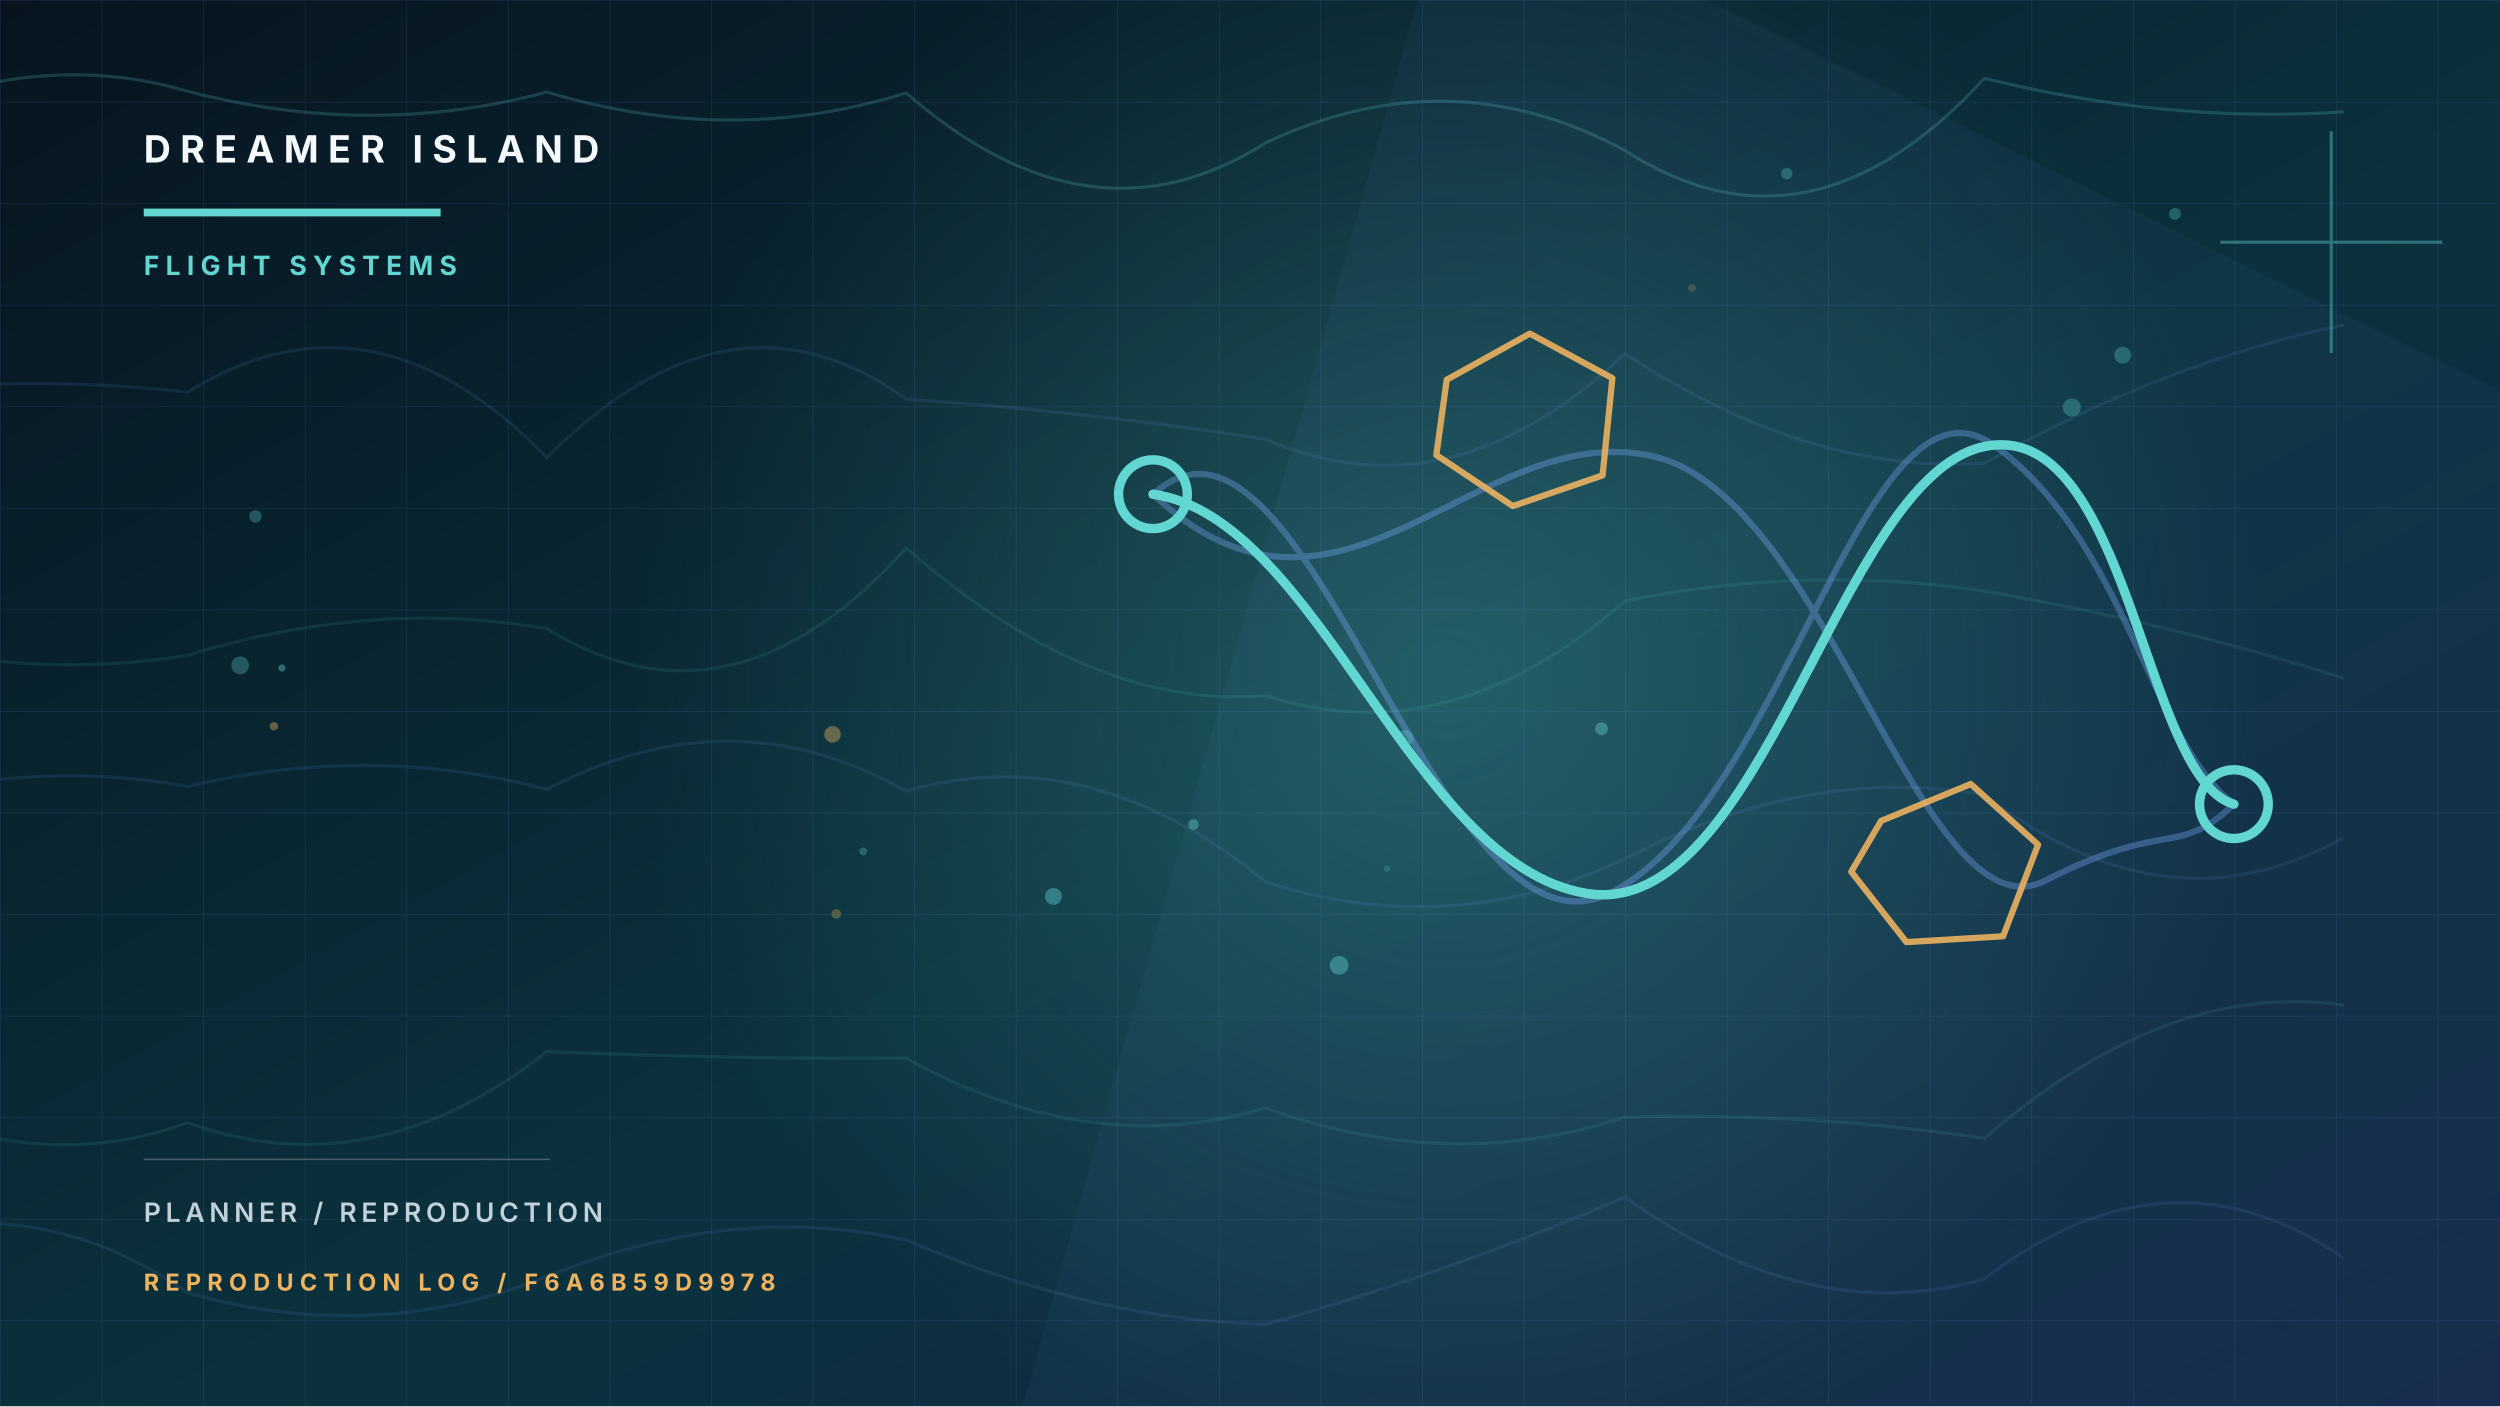
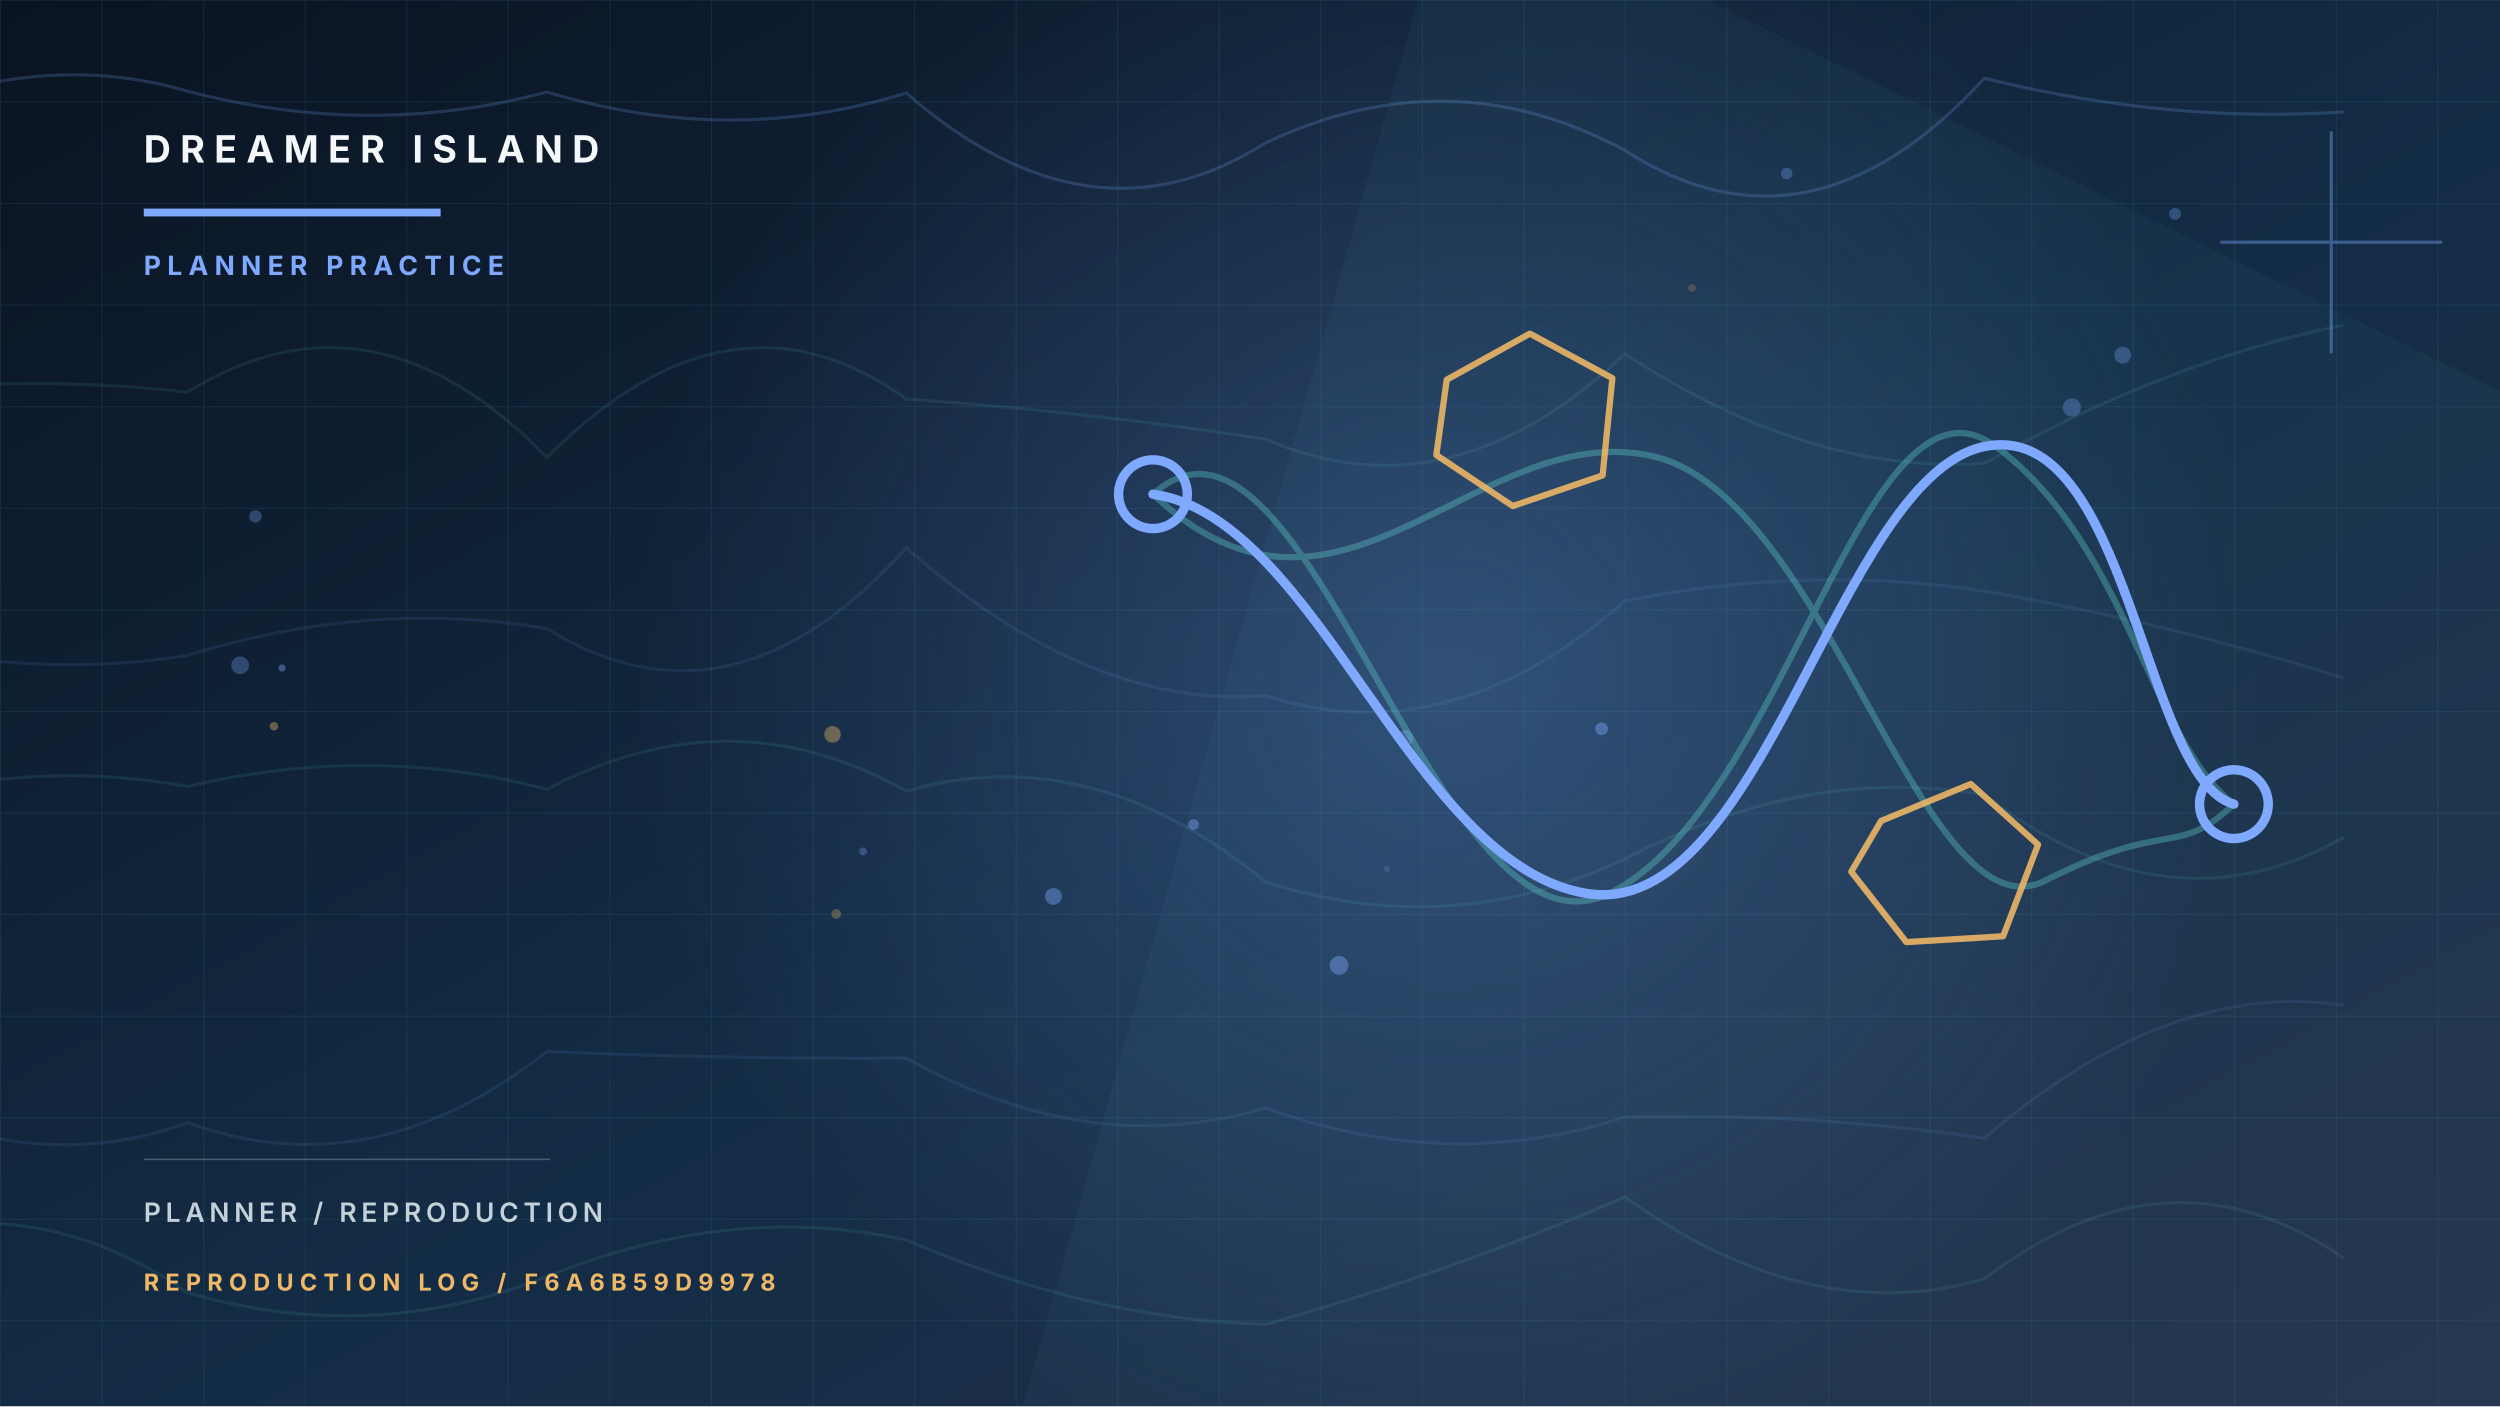
<svg xmlns="http://www.w3.org/2000/svg" width="1600" height="900" viewBox="0 0 1600 900" role="img" aria-labelledby="cover-title cover-desc">
  <defs>
    <linearGradient id="bg-f6a6b59d9978" x1="0" y1="0" x2="1" y2="1">
-       <stop stop-color="#07141f" />
-       <stop offset=".54" stop-color="#0a313d" />
-       <stop offset="1" stop-color="#142846" />
+       <stop stop-color="#0a1321" />
+       <stop offset=".54" stop-color="#132c45" />
+       <stop offset="1" stop-color="#24304b" />
    </linearGradient>
    <radialGradient id="glow-f6a6b59d9978">
-       <stop stop-color="#62d7d1" stop-opacity=".25" />
-       <stop offset="1" stop-color="#62d7d1" stop-opacity="0" />
+       <stop stop-color="#7fa9ff" stop-opacity=".25" />
+       <stop offset="1" stop-color="#7fa9ff" stop-opacity="0" />
    </radialGradient>
    <pattern id="grid-f6a6b59d9978" width="65" height="65" patternUnits="userSpaceOnUse">
-       <path d="M65 0H0V65" fill="none" stroke="#7fa9ff" stroke-width="1" opacity=".11" />
+       <path d="M65 0H0V65" fill="none" stroke="#62d7d1" stroke-width="1" opacity=".11" />
    </pattern>
  </defs>
  <rect width="1600" height="900" fill="url(#bg-f6a6b59d9978)" />
-   <path d="M930-80 1660 280v700L650 916Z" fill="#7fa9ff" opacity=".045" />
+   <path d="M930-80 1660 280v700L650 916Z" fill="#62d7d1" opacity=".045" />
  <circle cx="926.4" cy="432.8" r="520" fill="url(#glow-f6a6b59d9978)" />
  <rect width="1600" height="900" fill="url(#grid-f6a6b59d9978)" />
  <g>
-     <path d="M-120 96.6 Q8 25.2 120 58.4 Q238 88.9 350 58.9 Q468 94.4 580 59.5 Q698 162.6 810 91.4 Q928 35.8 1040 96.3 Q1158 172.4 1270 50.1 Q1388 79.1 1500 71.6" fill="none" stroke="#62d7d1" stroke-width="2" opacity="0.2" />
-     <path d="M-120 255.4 Q8 238.1 120 251 Q238 177.6 350 292.8 Q468 174.5 580 255.4 Q698 263.7 810 281.1 Q928 332.4 1040 226.4 Q1158 304 1270 296.5 Q1388 230.8 1500 208" fill="none" stroke="#7fa9ff" stroke-width="2" opacity="0.1" />
-     <path d="M-120 399.9 Q8 437.8 120 419.4 Q238 383.1 350 402.3 Q468 475.3 580 350.6 Q698 454.5 810 445.2 Q928 483.3 1040 384.5 Q1158 361.2 1270 378.3 Q1388 398.7 1500 434" fill="none" stroke="#62d7d1" stroke-width="2" opacity="0.1" />
-     <path d="M-120 525.3 Q8 482.4 120 503.4 Q238 475.5 350 505.2 Q468 443.1 580 506.3 Q698 472.4 810 564.4 Q928 602.5 1040 549.6 Q1158 489 1270 508.7 Q1388 599.5 1500 535.9" fill="none" stroke="#7fa9ff" stroke-width="2" opacity="0.1" />
-     <path d="M-120 680.2 Q8 759.9 120 718.5 Q238 761.2 350 673 Q468 677.9 580 677.2 Q698 742.8 810 709 Q928 751.9 1040 714.9 Q1158 711.9 1270 728.5 Q1388 626.5 1500 643.4" fill="none" stroke="#62d7d1" stroke-width="2" opacity="0.1" />
-     <path d="M-120 807.9 Q8 749.4 120 827.3 Q238 861.4 350 817 Q468 769.2 580 793.6 Q698 844.5 810 847.6 Q928 814.4 1040 766.1 Q1158 850.7 1270 818.5 Q1388 728 1500 805.2" fill="none" stroke="#7fa9ff" stroke-width="2" opacity="0.1" />
+     <path d="M-120 96.6 Q8 25.2 120 58.4 Q238 88.9 350 58.9 Q468 94.4 580 59.5 Q698 162.6 810 91.4 Q928 35.8 1040 96.3 Q1158 172.4 1270 50.1 Q1388 79.1 1500 71.6" fill="none" stroke="#7fa9ff" stroke-width="2" opacity="0.2" />
+     <path d="M-120 255.4 Q8 238.1 120 251 Q238 177.6 350 292.8 Q468 174.5 580 255.4 Q698 263.7 810 281.1 Q928 332.4 1040 226.4 Q1158 304 1270 296.5 Q1388 230.8 1500 208" fill="none" stroke="#62d7d1" stroke-width="2" opacity="0.1" />
+     <path d="M-120 399.9 Q8 437.8 120 419.4 Q238 383.1 350 402.3 Q468 475.3 580 350.6 Q698 454.5 810 445.2 Q928 483.3 1040 384.5 Q1158 361.2 1270 378.3 Q1388 398.7 1500 434" fill="none" stroke="#7fa9ff" stroke-width="2" opacity="0.1" />
+     <path d="M-120 525.3 Q8 482.4 120 503.4 Q238 475.5 350 505.2 Q468 443.1 580 506.3 Q698 472.4 810 564.4 Q928 602.5 1040 549.6 Q1158 489 1270 508.7 Q1388 599.5 1500 535.9" fill="none" stroke="#62d7d1" stroke-width="2" opacity="0.1" />
+     <path d="M-120 680.2 Q8 759.9 120 718.5 Q238 761.2 350 673 Q468 677.9 580 677.2 Q698 742.8 810 709 Q928 751.9 1040 714.9 Q1158 711.9 1270 728.5 Q1388 626.5 1500 643.4" fill="none" stroke="#7fa9ff" stroke-width="2" opacity="0.1" />
+     <path d="M-120 807.9 Q8 749.4 120 827.3 Q238 861.4 350 817 Q468 769.2 580 793.6 Q698 844.5 810 847.6 Q928 814.4 1040 766.1 Q1158 850.7 1270 818.5 Q1388 728 1500 805.2" fill="none" stroke="#62d7d1" stroke-width="2" opacity="0.1" />
  </g>
  <g>
-     <circle cx="535.2" cy="584.9" r="3.1" fill="#efb35f" opacity="0.3" />
-     <circle cx="153.7" cy="425.8" r="5.7" fill="#62d7d1" opacity="0.3" />
-     <circle cx="552.4" cy="544.9" r="2.5" fill="#62d7d1" opacity="0.3" />
-     <circle cx="1082.9" cy="184.3" r="2.5" fill="#efb35f" opacity="0.2" />
-     <circle cx="163.5" cy="330.5" r="4" fill="#62d7d1" opacity="0.3" />
-     <circle cx="180.5" cy="427.5" r="2.3" fill="#62d7d1" opacity="0.4" />
-     <circle cx="1143.5" cy="111.1" r="3.7" fill="#62d7d1" opacity="0.3" />
-     <circle cx="1392" cy="136.9" r="3.8" fill="#62d7d1" opacity="0.3" />
-     <circle cx="887.7" cy="556" r="2.1" fill="#62d7d1" opacity="0.2" />
-     <circle cx="1025" cy="466.4" r="4.1" fill="#62d7d1" opacity="0.4" />
-     <circle cx="674.2" cy="573.7" r="5.4" fill="#62d7d1" opacity="0.4" />
-     <circle cx="175.3" cy="464.8" r="2.7" fill="#efb35f" opacity="0.4" />
-     <circle cx="532.8" cy="470" r="5.3" fill="#efb35f" opacity="0.4" />
-     <circle cx="899.2" cy="472.5" r="5.3" fill="#62d7d1" opacity="0.3" />
-     <circle cx="1358.5" cy="227.3" r="5.4" fill="#62d7d1" opacity="0.3" />
-     <circle cx="1326" cy="260.8" r="5.8" fill="#62d7d1" opacity="0.3" />
-     <circle cx="857" cy="617.8" r="6" fill="#62d7d1" opacity="0.4" />
-     <circle cx="763.9" cy="527.7" r="3.4" fill="#62d7d1" opacity="0.4" />
+     <circle cx="535.2" cy="584.9" r="3.1" fill="#efb866" opacity="0.3" />
+     <circle cx="153.7" cy="425.8" r="5.7" fill="#7fa9ff" opacity="0.3" />
+     <circle cx="552.4" cy="544.9" r="2.5" fill="#7fa9ff" opacity="0.3" />
+     <circle cx="1082.9" cy="184.3" r="2.5" fill="#efb866" opacity="0.2" />
+     <circle cx="163.5" cy="330.5" r="4" fill="#7fa9ff" opacity="0.3" />
+     <circle cx="180.5" cy="427.5" r="2.3" fill="#7fa9ff" opacity="0.4" />
+     <circle cx="1143.5" cy="111.1" r="3.7" fill="#7fa9ff" opacity="0.3" />
+     <circle cx="1392" cy="136.9" r="3.8" fill="#7fa9ff" opacity="0.3" />
+     <circle cx="887.7" cy="556" r="2.1" fill="#7fa9ff" opacity="0.2" />
+     <circle cx="1025" cy="466.4" r="4.1" fill="#7fa9ff" opacity="0.4" />
+     <circle cx="674.2" cy="573.7" r="5.4" fill="#7fa9ff" opacity="0.4" />
+     <circle cx="175.3" cy="464.8" r="2.7" fill="#efb866" opacity="0.4" />
+     <circle cx="532.8" cy="470" r="5.3" fill="#efb866" opacity="0.4" />
+     <circle cx="899.2" cy="472.5" r="5.3" fill="#7fa9ff" opacity="0.3" />
+     <circle cx="1358.5" cy="227.3" r="5.4" fill="#7fa9ff" opacity="0.3" />
+     <circle cx="1326" cy="260.8" r="5.8" fill="#7fa9ff" opacity="0.3" />
+     <circle cx="857" cy="617.8" r="6" fill="#7fa9ff" opacity="0.4" />
+     <circle cx="763.9" cy="527.7" r="3.4" fill="#7fa9ff" opacity="0.4" />
  </g>
  <g transform="translate(1083.1 426.7) rotate(-1.6) scale(1)">
-     <g fill="none" stroke="#7fa9ff" stroke-width="4" stroke-linecap="round" stroke-linejoin="round" opacity=".34">
+     <g fill="none" stroke="#62d7d1" stroke-width="4" stroke-linecap="round" stroke-linejoin="round" opacity=".34">
      <path d="M-342 -120C-240 -206-170 197.1-56 143.1S116 -199.5 198 -135.5S292 55.6 344 97.6" />
      <path d="M-342 -120C-226 -4-134 -163.5-22 -135.5S142 181.1 222 143.1S306 131.6 344 97.6" />
    </g>
-     <g fill="none" stroke="#62d7d1" stroke-width="6" stroke-linecap="round" stroke-linejoin="round">
+     <g fill="none" stroke="#7fa9ff" stroke-width="6" stroke-linecap="round" stroke-linejoin="round">
      <path d="M-342 -120C-236 -102-184 121.1-72 143.1S96 -117.5 190 -135.5S286 79.6 344 97.6" />
      <circle cx="-342" cy="-120" r="22" />
      <circle cx="344" cy="97.6" r="22" />
    </g>
-     <g fill="none" stroke="#efb35f" stroke-width="4" stroke-linecap="round" stroke-linejoin="round" opacity=".88">
+     <g fill="none" stroke="#efb866" stroke-width="4" stroke-linecap="round" stroke-linejoin="round" opacity=".88">
      <path d="m-152-188 54-28 52 30-8 62-58 18-48-34Z" />
      <path d="m118 102 58-22 42 40-24 58-62 2-34-46Z" />
    </g>
  </g>
  <g font-family="Inter, ui-sans-serif, system-ui, -apple-system, BlinkMacSystemFont, Segoe UI, sans-serif">
    <text x="92" y="104" fill="#f4f8fb" font-size="24" font-weight="700" letter-spacing="6">DREAMER ISLAND</text>
-     <path d="M92 136h190" stroke="#62d7d1" stroke-width="5" />
-     <text x="92" y="176" fill="#62d7d1" font-size="17" font-weight="650" letter-spacing="4">FLIGHT SYSTEMS</text>
+     <path d="M92 136h190" stroke="#7fa9ff" stroke-width="5" />
+     <text x="92" y="176" fill="#7fa9ff" font-size="17" font-weight="650" letter-spacing="4">PLANNER PRACTICE</text>
    <text x="92" y="782" fill="#dbe7ee" font-size="17" font-weight="600" letter-spacing="3" opacity=".88">PLANNER / REPRODUCTION</text>
-     <text x="92" y="826" fill="#efb35f" font-size="15" font-weight="700" letter-spacing="4">REPRODUCTION LOG / F6A6B59D9978</text>
+     <text x="92" y="826" fill="#efb866" font-size="15" font-weight="700" letter-spacing="4">REPRODUCTION LOG / F6A6B59D9978</text>
  </g>
  <path d="M92 742h260" stroke="#f4f8fb" stroke-width="1" opacity=".24" />
-   <path d="M1492 84v142M1421 155h142" stroke="#62d7d1" stroke-width="2" opacity=".4" />
+   <path d="M1492 84v142M1421 155h142" stroke="#7fa9ff" stroke-width="2" opacity=".4" />
</svg>
